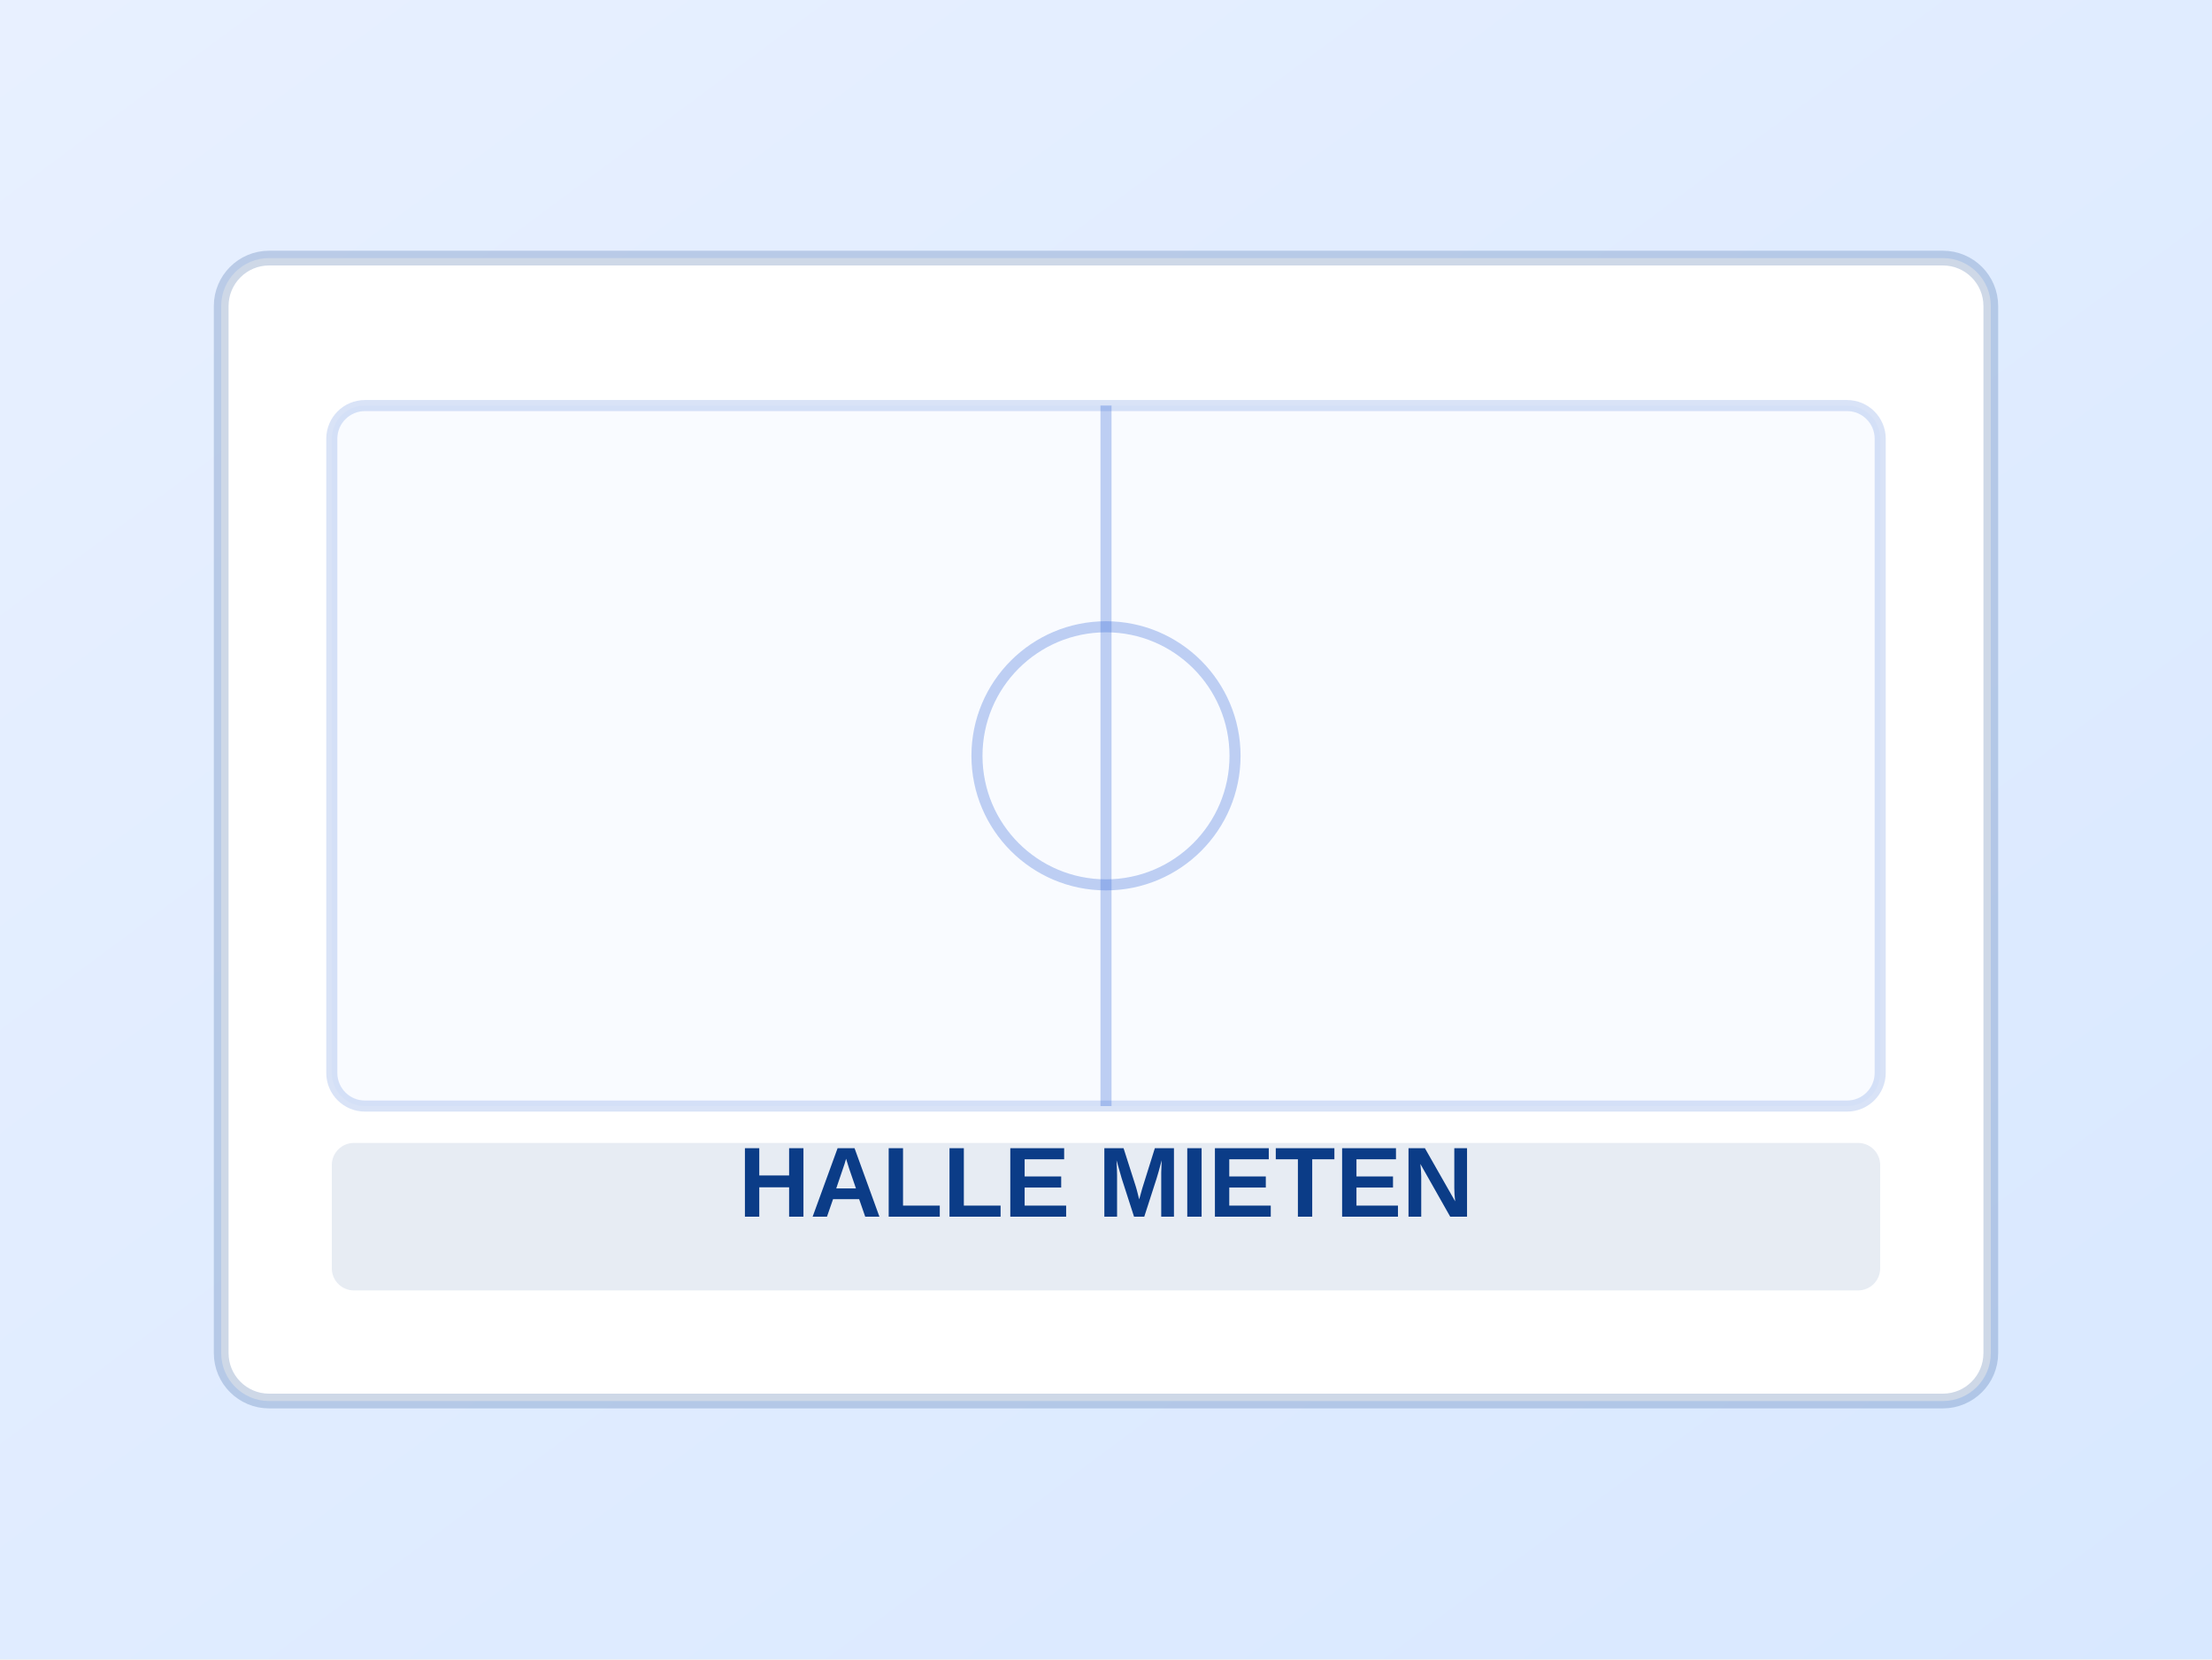
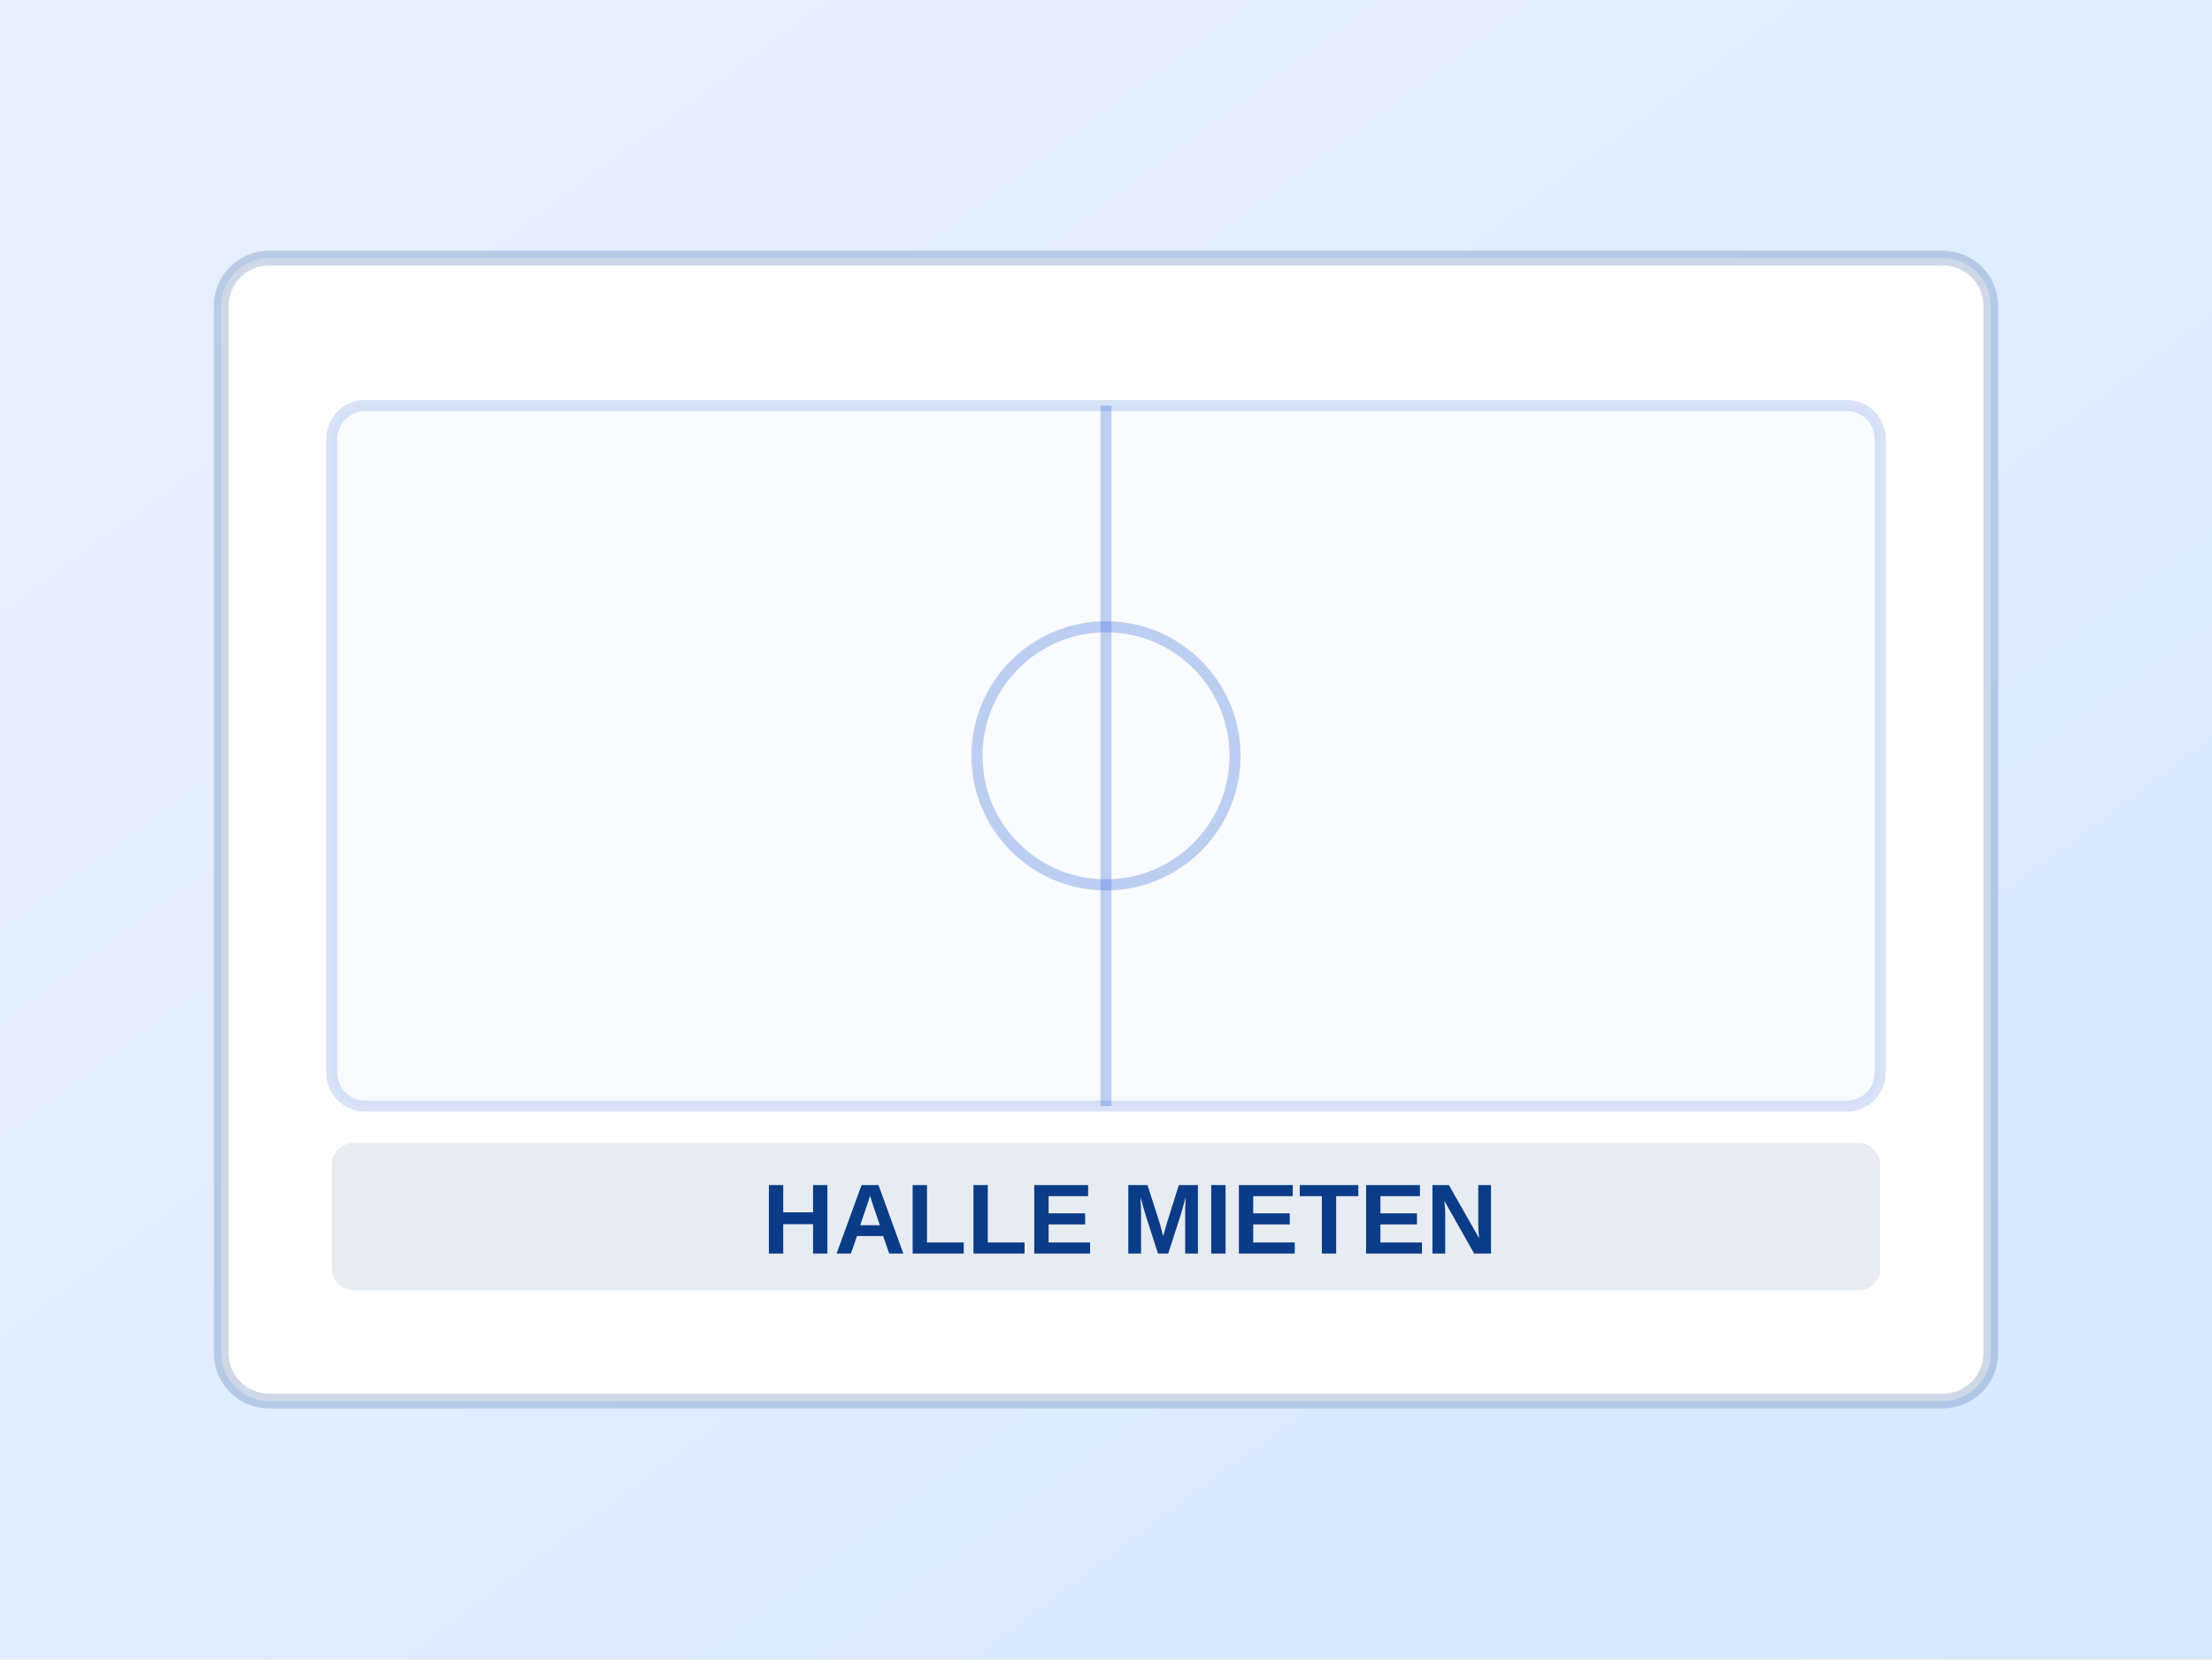
<svg xmlns="http://www.w3.org/2000/svg" width="1200" height="900" viewBox="0 0 1200 900" role="img" aria-labelledby="title desc">
  <defs>
    <linearGradient id="bg" x1="0" y1="0" x2="1" y2="1">
      <stop offset="0%" stop-color="#e8f0ff" />
      <stop offset="100%" stop-color="#d8e8ff" />
    </linearGradient>
  </defs>
  <rect width="1200" height="900" fill="url(#bg)" />
  <rect x="120" y="140" width="960" height="620" rx="26" fill="#ffffff" stroke="#0b3c87" stroke-opacity="0.2" stroke-width="8" />
  <rect x="180" y="220" width="840" height="380" rx="18" fill="#f9fbff" stroke="#2f66d7" stroke-opacity="0.18" stroke-width="6" />
  <rect x="180" y="620" width="840" height="80" rx="12" fill="#0b3c87" opacity="0.1" />
  <line x1="600" y1="220" x2="600" y2="600" stroke="#2f66d7" stroke-opacity="0.3" stroke-width="6" />
  <circle cx="600" cy="410" r="70" fill="none" stroke="#2f66d7" stroke-opacity="0.3" stroke-width="6" />
-   <text x="600" y="660" text-anchor="middle" fill="#0b3c87" font-family="Arial, sans-serif" font-size="54" font-weight="700">HALLE MIETEN</text>
+   <text x="613" y="680" text-anchor="middle" fill="#0b3c87" font-family="Arial, sans-serif" font-size="54" font-weight="700">HALLE MIETEN</text>
</svg>
